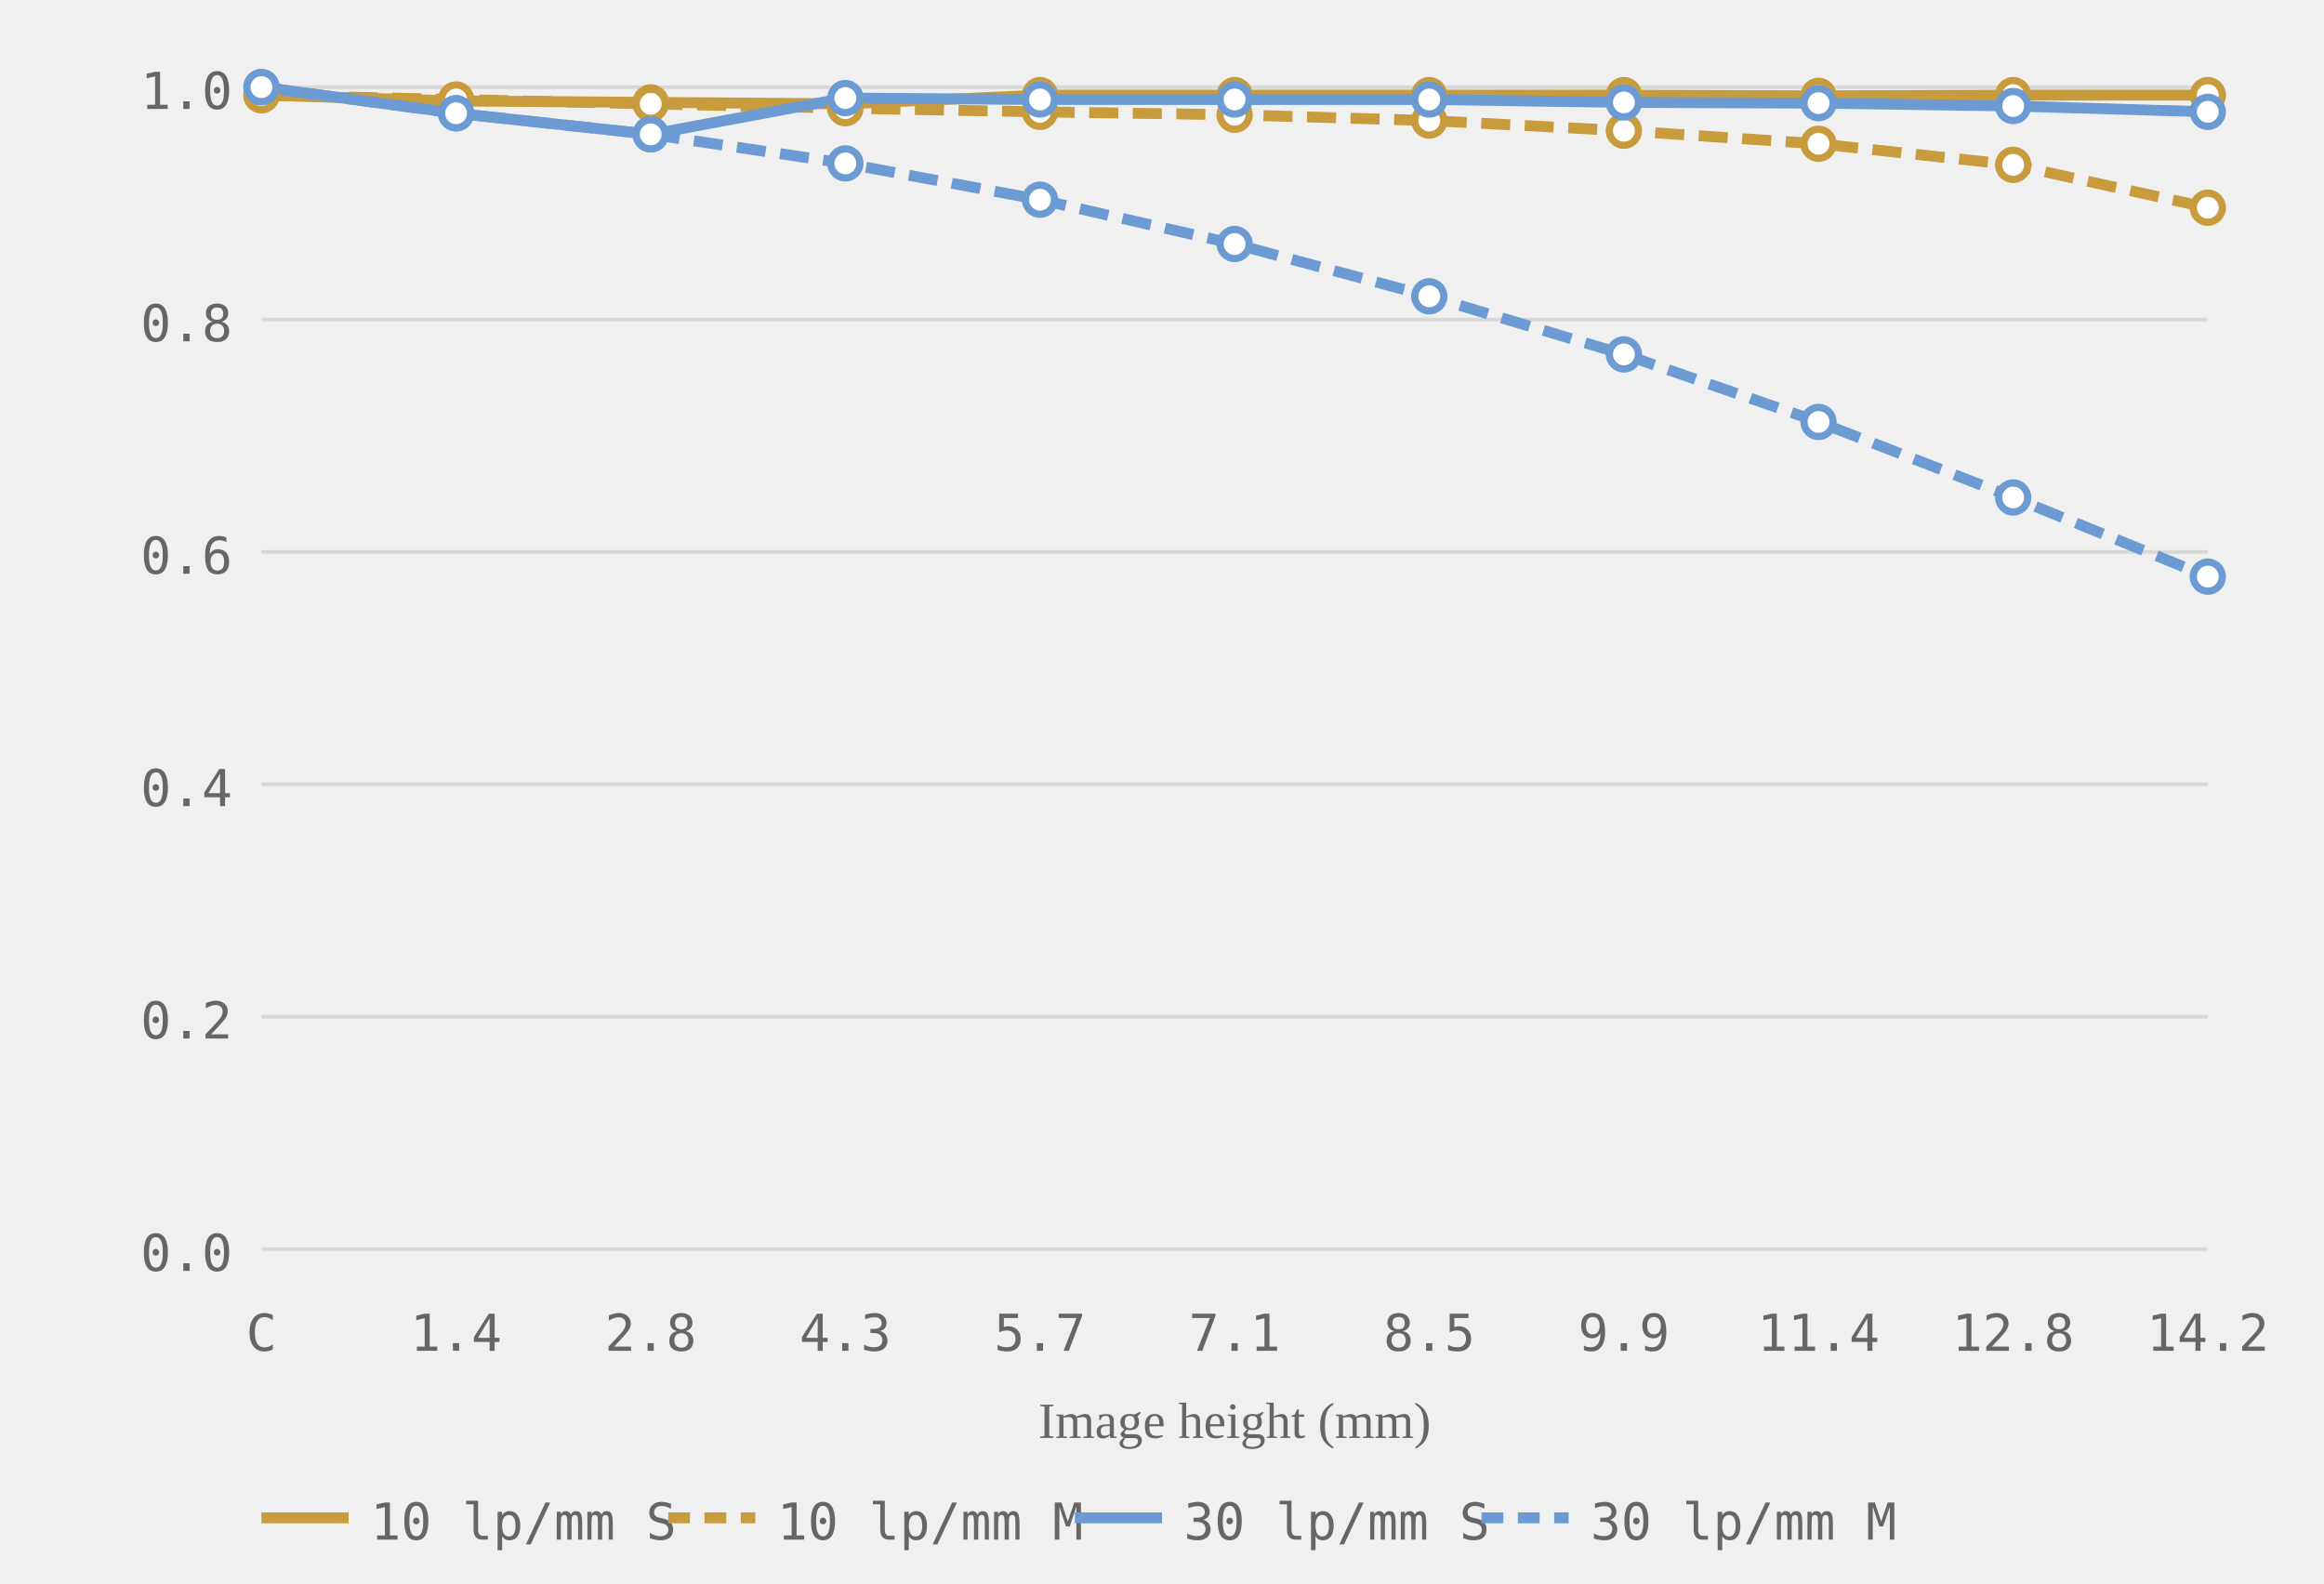
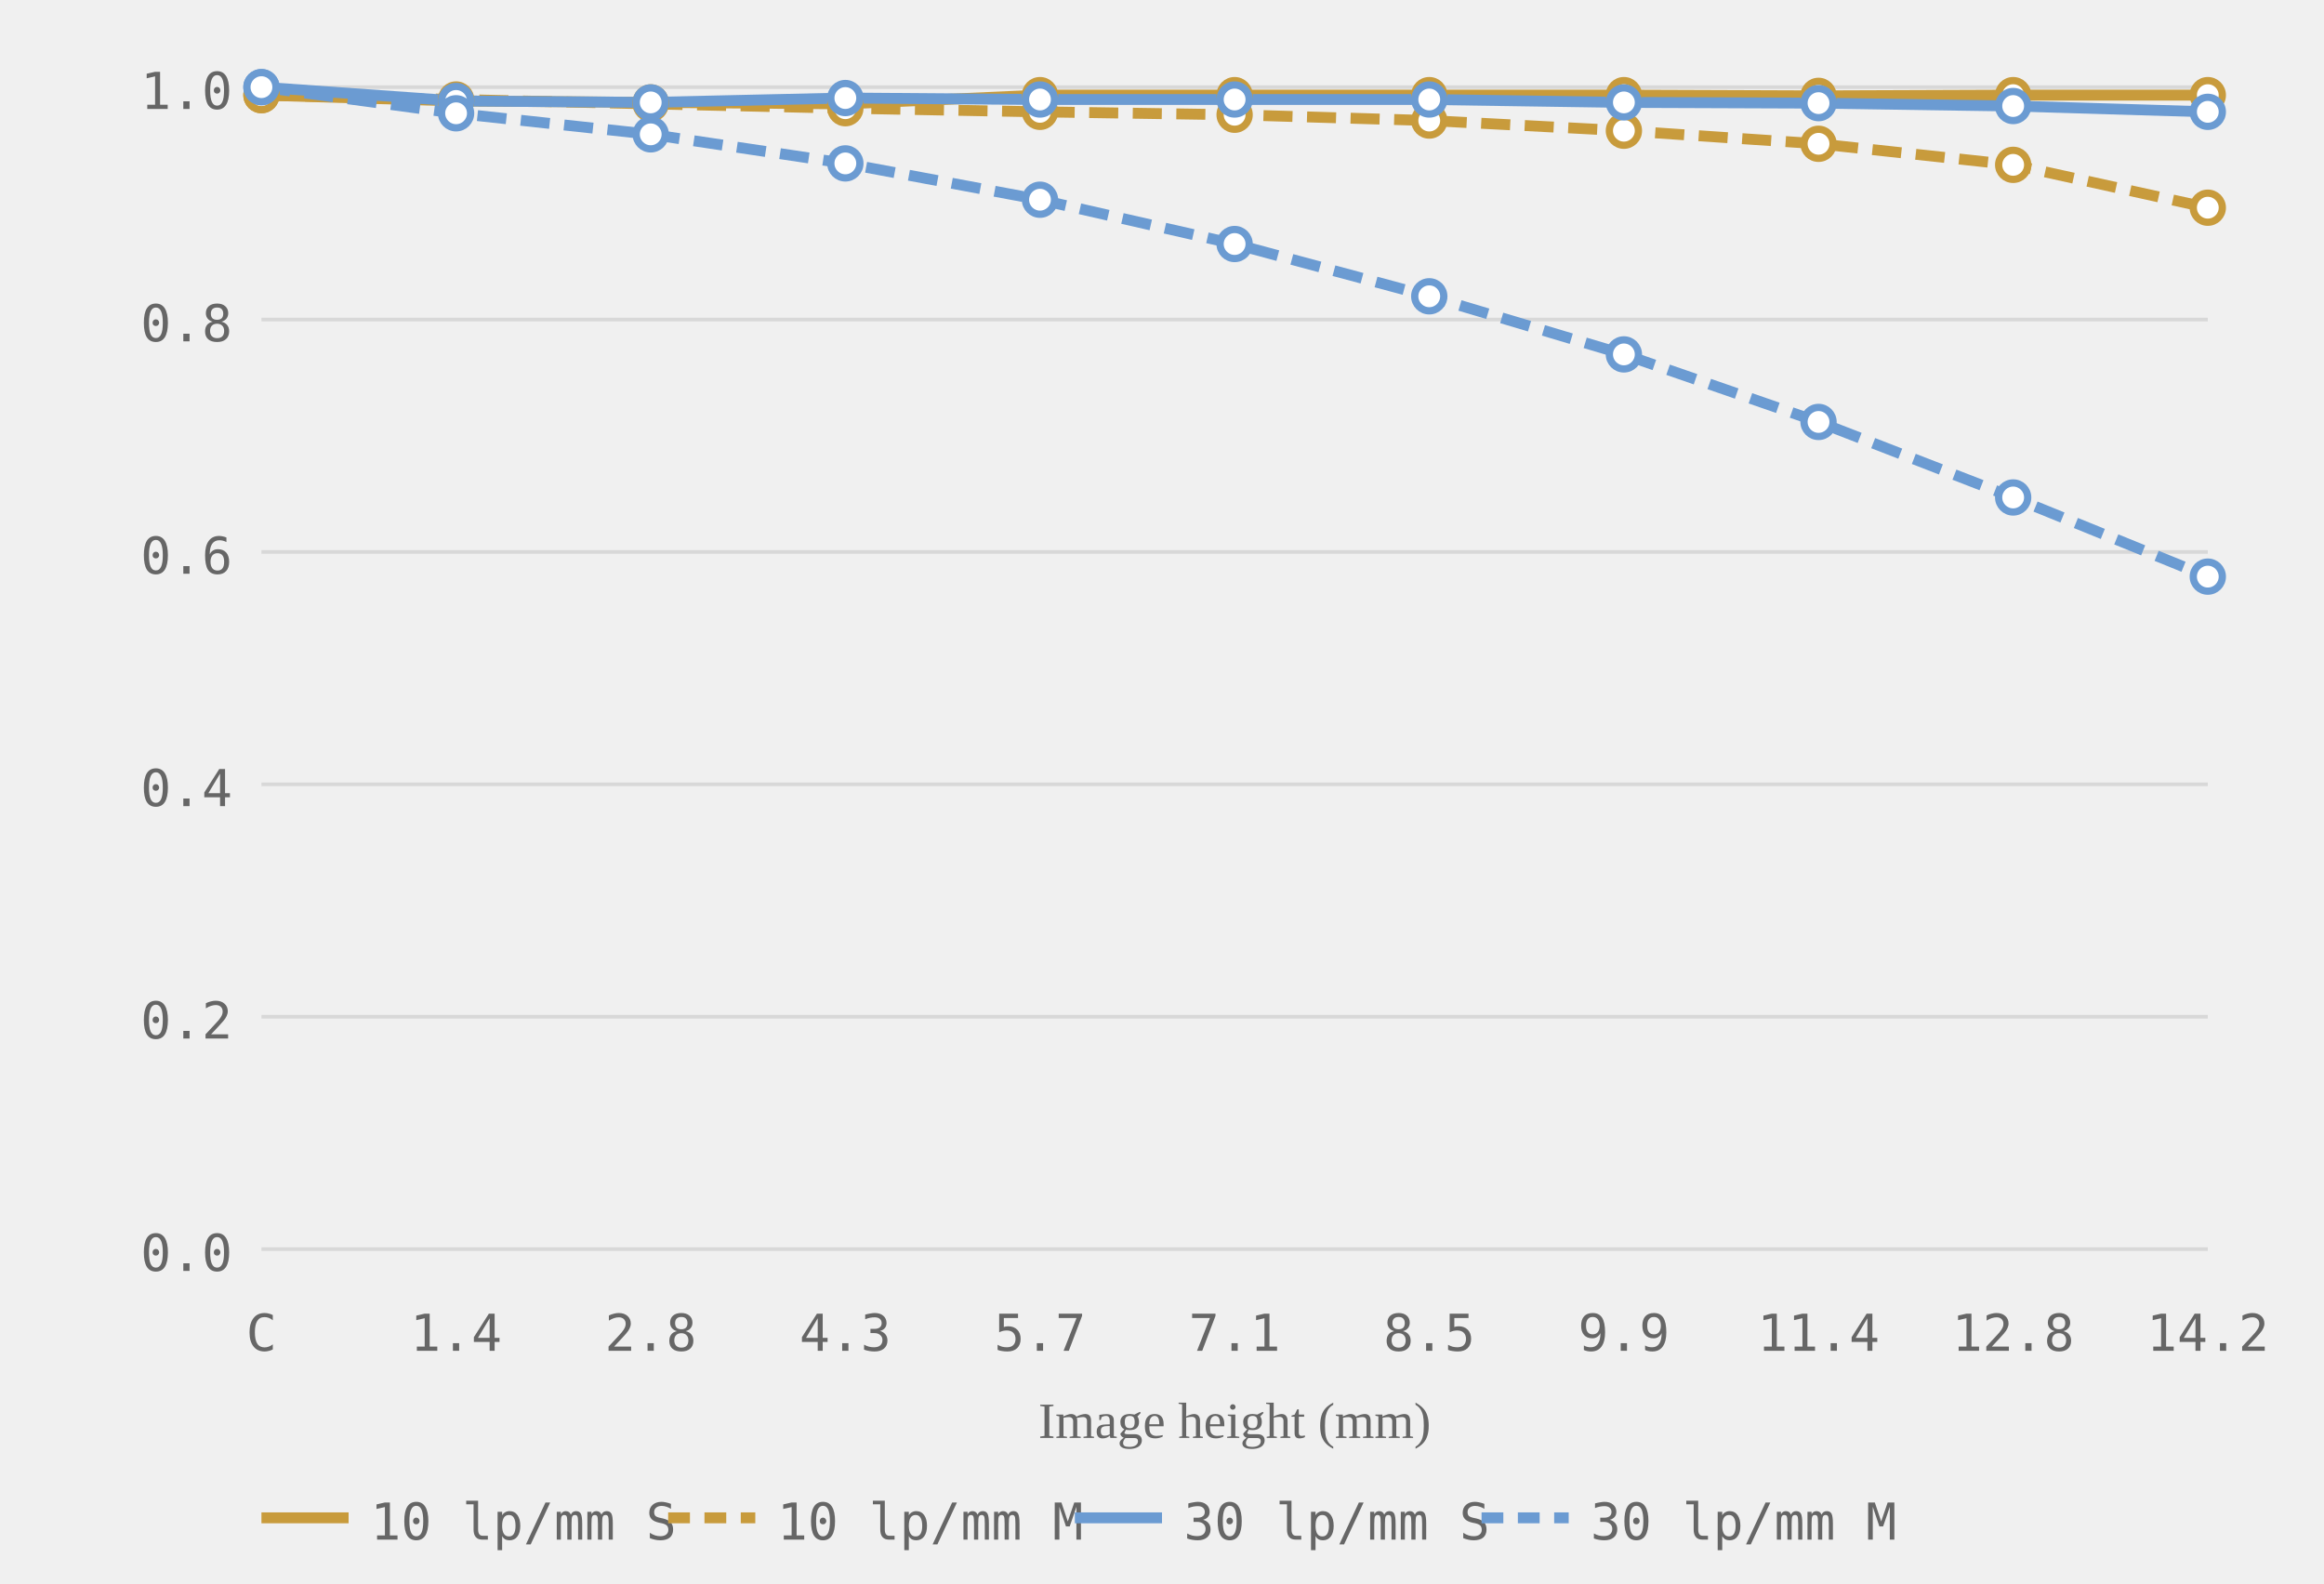
<svg xmlns="http://www.w3.org/2000/svg" viewBox="0 0 320 218" role="img" aria-label="MTF chart, generated from readings">
  <style>.grid-line { stroke: #d8d8d8; stroke-width: 0.5; }.axis-label { font-size: 7px; fill: #666666; font-family: ui-monospace, monospace; }.axis-y { text-anchor: end; }.axis-x { text-anchor: middle; }.axis-title { font-size: 7px; fill: #666666; text-anchor: middle; }.curve { fill: none; stroke-width: 1.5; }.curve-m { stroke-dasharray: 4 2; }.dot { fill: white; stroke-width: 1; }.legend-text { font-size: 7px; fill: #666666; font-family: ui-monospace, monospace; }</style>
  <line class="grid-line" x1="36" y1="172.0" x2="304" y2="172.0" />
  <line class="grid-line" x1="36" y1="140.0" x2="304" y2="140.0" />
  <line class="grid-line" x1="36" y1="108.0" x2="304" y2="108.0" />
  <line class="grid-line" x1="36" y1="76.0" x2="304" y2="76.0" />
  <line class="grid-line" x1="36" y1="44.0" x2="304" y2="44.0" />
  <line class="grid-line" x1="36" y1="12.0" x2="304" y2="12.0" />
  <text class="axis-label axis-y" x="32" y="175.0">0.0</text>
  <text class="axis-label axis-y" x="32" y="143.0">0.2</text>
  <text class="axis-label axis-y" x="32" y="111.0">0.4</text>
  <text class="axis-label axis-y" x="32" y="79.0">0.6</text>
  <text class="axis-label axis-y" x="32" y="47.0">0.8</text>
  <text class="axis-label axis-y" x="32" y="15.0">1.0</text>
  <text class="axis-label axis-x" x="36.0" y="186">C</text>
  <text class="axis-label axis-x" x="62.8" y="186">1.4</text>
  <text class="axis-label axis-x" x="89.6" y="186">2.8</text>
  <text class="axis-label axis-x" x="116.4" y="186">4.3</text>
  <text class="axis-label axis-x" x="143.2" y="186">5.7</text>
  <text class="axis-label axis-x" x="170.0" y="186">7.1</text>
  <text class="axis-label axis-x" x="196.8" y="186">8.5</text>
  <text class="axis-label axis-x" x="223.6" y="186">9.9</text>
  <text class="axis-label axis-x" x="250.4" y="186">11.4</text>
  <text class="axis-label axis-x" x="277.2" y="186">12.8</text>
  <text class="axis-label axis-x" x="304.0" y="186">14.2</text>
  <text class="axis-title" x="170.0" y="198">Image height (mm)</text>
  <polyline class="curve curve-10" style="stroke:#c89b3c" points="36.0,13.1 62.8,13.9 89.6,14.1 116.4,14.3 143.2,13.1 170.0,13.1 196.8,13.1 223.6,13.1 250.4,13.2 277.2,13.1 304.0,13.1" />
  <polyline class="curve curve-10 curve-m" style="stroke:#c89b3c" points="36.0,13.1 62.8,13.7 89.6,14.3 116.4,14.9 143.2,15.4 170.0,15.8 196.8,16.6 223.6,18.0 250.4,19.8 277.2,22.7 304.0,28.6" stroke-dasharray="4 2" />
-   <polyline class="curve curve-30" style="stroke:#6b9bd2" points="36.0,12.0 62.8,15.6 89.6,18.5 116.4,13.5 143.2,13.7 170.0,13.7 196.8,13.7 223.6,14.1 250.4,14.2 277.2,14.6 304.0,15.4" />
+   <polyline class="curve curve-30" style="stroke:#6b9bd2" points="36.0,12.0 62.8,13.9 89.6,14.1 116.4,13.5 143.2,13.7 170.0,13.7 196.8,13.7 223.6,14.1 250.4,14.2 277.2,14.6 304.0,15.4" />
  <polyline class="curve curve-30 curve-m" style="stroke:#6b9bd2" points="36.0,12.0 62.8,15.6 89.6,18.5 116.4,22.5 143.2,27.5 170.0,33.6 196.8,40.8 223.6,48.8 250.4,58.1 277.2,68.5 304.0,79.4" stroke-dasharray="4 2" />
  <circle class="dot dot-10" style="stroke:#c89b3c" cx="36.0" cy="13.1" r="2" />
  <circle class="dot dot-10" style="stroke:#c89b3c" cx="62.8" cy="13.9" r="2" />
  <circle class="dot dot-10" style="stroke:#c89b3c" cx="89.6" cy="14.1" r="2" />
  <circle class="dot dot-10" style="stroke:#c89b3c" cx="116.4" cy="14.3" r="2" />
  <circle class="dot dot-10" style="stroke:#c89b3c" cx="143.2" cy="13.1" r="2" />
  <circle class="dot dot-10" style="stroke:#c89b3c" cx="170.0" cy="13.1" r="2" />
  <circle class="dot dot-10" style="stroke:#c89b3c" cx="196.8" cy="13.1" r="2" />
  <circle class="dot dot-10" style="stroke:#c89b3c" cx="223.6" cy="13.1" r="2" />
  <circle class="dot dot-10" style="stroke:#c89b3c" cx="250.4" cy="13.2" r="2" />
  <circle class="dot dot-10" style="stroke:#c89b3c" cx="277.2" cy="13.1" r="2" />
  <circle class="dot dot-10" style="stroke:#c89b3c" cx="304.0" cy="13.1" r="2" />
  <circle class="dot dot-10" style="stroke:#c89b3c" cx="36.0" cy="13.1" r="2" />
  <circle class="dot dot-10" style="stroke:#c89b3c" cx="62.8" cy="13.7" r="2" />
  <circle class="dot dot-10" style="stroke:#c89b3c" cx="89.6" cy="14.3" r="2" />
  <circle class="dot dot-10" style="stroke:#c89b3c" cx="116.4" cy="14.9" r="2" />
  <circle class="dot dot-10" style="stroke:#c89b3c" cx="143.2" cy="15.4" r="2" />
  <circle class="dot dot-10" style="stroke:#c89b3c" cx="170.0" cy="15.8" r="2" />
  <circle class="dot dot-10" style="stroke:#c89b3c" cx="196.8" cy="16.6" r="2" />
  <circle class="dot dot-10" style="stroke:#c89b3c" cx="223.6" cy="18.0" r="2" />
  <circle class="dot dot-10" style="stroke:#c89b3c" cx="250.4" cy="19.8" r="2" />
  <circle class="dot dot-10" style="stroke:#c89b3c" cx="277.2" cy="22.7" r="2" />
  <circle class="dot dot-10" style="stroke:#c89b3c" cx="304.0" cy="28.6" r="2" />
  <circle class="dot dot-30" style="stroke:#6b9bd2" cx="36.0" cy="12.0" r="2" />
-   <circle class="dot dot-30" style="stroke:#6b9bd2" cx="62.8" cy="15.6" r="2" />
-   <circle class="dot dot-30" style="stroke:#6b9bd2" cx="89.6" cy="18.5" r="2" />
+   <circle class="dot dot-30" style="stroke:#6b9bd2" cx="62.8" cy="13.9" r="2" />
+   <circle class="dot dot-30" style="stroke:#6b9bd2" cx="89.6" cy="14.1" r="2" />
  <circle class="dot dot-30" style="stroke:#6b9bd2" cx="116.4" cy="13.5" r="2" />
  <circle class="dot dot-30" style="stroke:#6b9bd2" cx="143.2" cy="13.7" r="2" />
  <circle class="dot dot-30" style="stroke:#6b9bd2" cx="170.0" cy="13.7" r="2" />
  <circle class="dot dot-30" style="stroke:#6b9bd2" cx="196.8" cy="13.7" r="2" />
  <circle class="dot dot-30" style="stroke:#6b9bd2" cx="223.6" cy="14.1" r="2" />
  <circle class="dot dot-30" style="stroke:#6b9bd2" cx="250.4" cy="14.2" r="2" />
  <circle class="dot dot-30" style="stroke:#6b9bd2" cx="277.2" cy="14.6" r="2" />
  <circle class="dot dot-30" style="stroke:#6b9bd2" cx="304.0" cy="15.4" r="2" />
  <circle class="dot dot-30" style="stroke:#6b9bd2" cx="36.0" cy="12.0" r="2" />
  <circle class="dot dot-30" style="stroke:#6b9bd2" cx="62.8" cy="15.6" r="2" />
  <circle class="dot dot-30" style="stroke:#6b9bd2" cx="89.6" cy="18.5" r="2" />
  <circle class="dot dot-30" style="stroke:#6b9bd2" cx="116.4" cy="22.5" r="2" />
  <circle class="dot dot-30" style="stroke:#6b9bd2" cx="143.2" cy="27.5" r="2" />
  <circle class="dot dot-30" style="stroke:#6b9bd2" cx="170.0" cy="33.6" r="2" />
  <circle class="dot dot-30" style="stroke:#6b9bd2" cx="196.8" cy="40.8" r="2" />
  <circle class="dot dot-30" style="stroke:#6b9bd2" cx="223.6" cy="48.8" r="2" />
  <circle class="dot dot-30" style="stroke:#6b9bd2" cx="250.4" cy="58.1" r="2" />
  <circle class="dot dot-30" style="stroke:#6b9bd2" cx="277.2" cy="68.5" r="2" />
  <circle class="dot dot-30" style="stroke:#6b9bd2" cx="304.0" cy="79.4" r="2" />
  <line x1="36" y1="209" x2="48" y2="209" stroke="#c89b3c" stroke-width="1.5" />
  <text class="legend-text" x="51" y="212">10 lp/mm S</text>
  <line x1="92" y1="209" x2="104" y2="209" stroke="#c89b3c" stroke-width="1.5" stroke-dasharray="3 2" />
  <text class="legend-text" x="107" y="212">10 lp/mm M</text>
  <line x1="148" y1="209" x2="160" y2="209" stroke="#6b9bd2" stroke-width="1.5" />
  <text class="legend-text" x="163" y="212">30 lp/mm S</text>
  <line x1="204" y1="209" x2="216" y2="209" stroke="#6b9bd2" stroke-width="1.5" stroke-dasharray="3 2" />
  <text class="legend-text" x="219" y="212">30 lp/mm M</text>
</svg>
